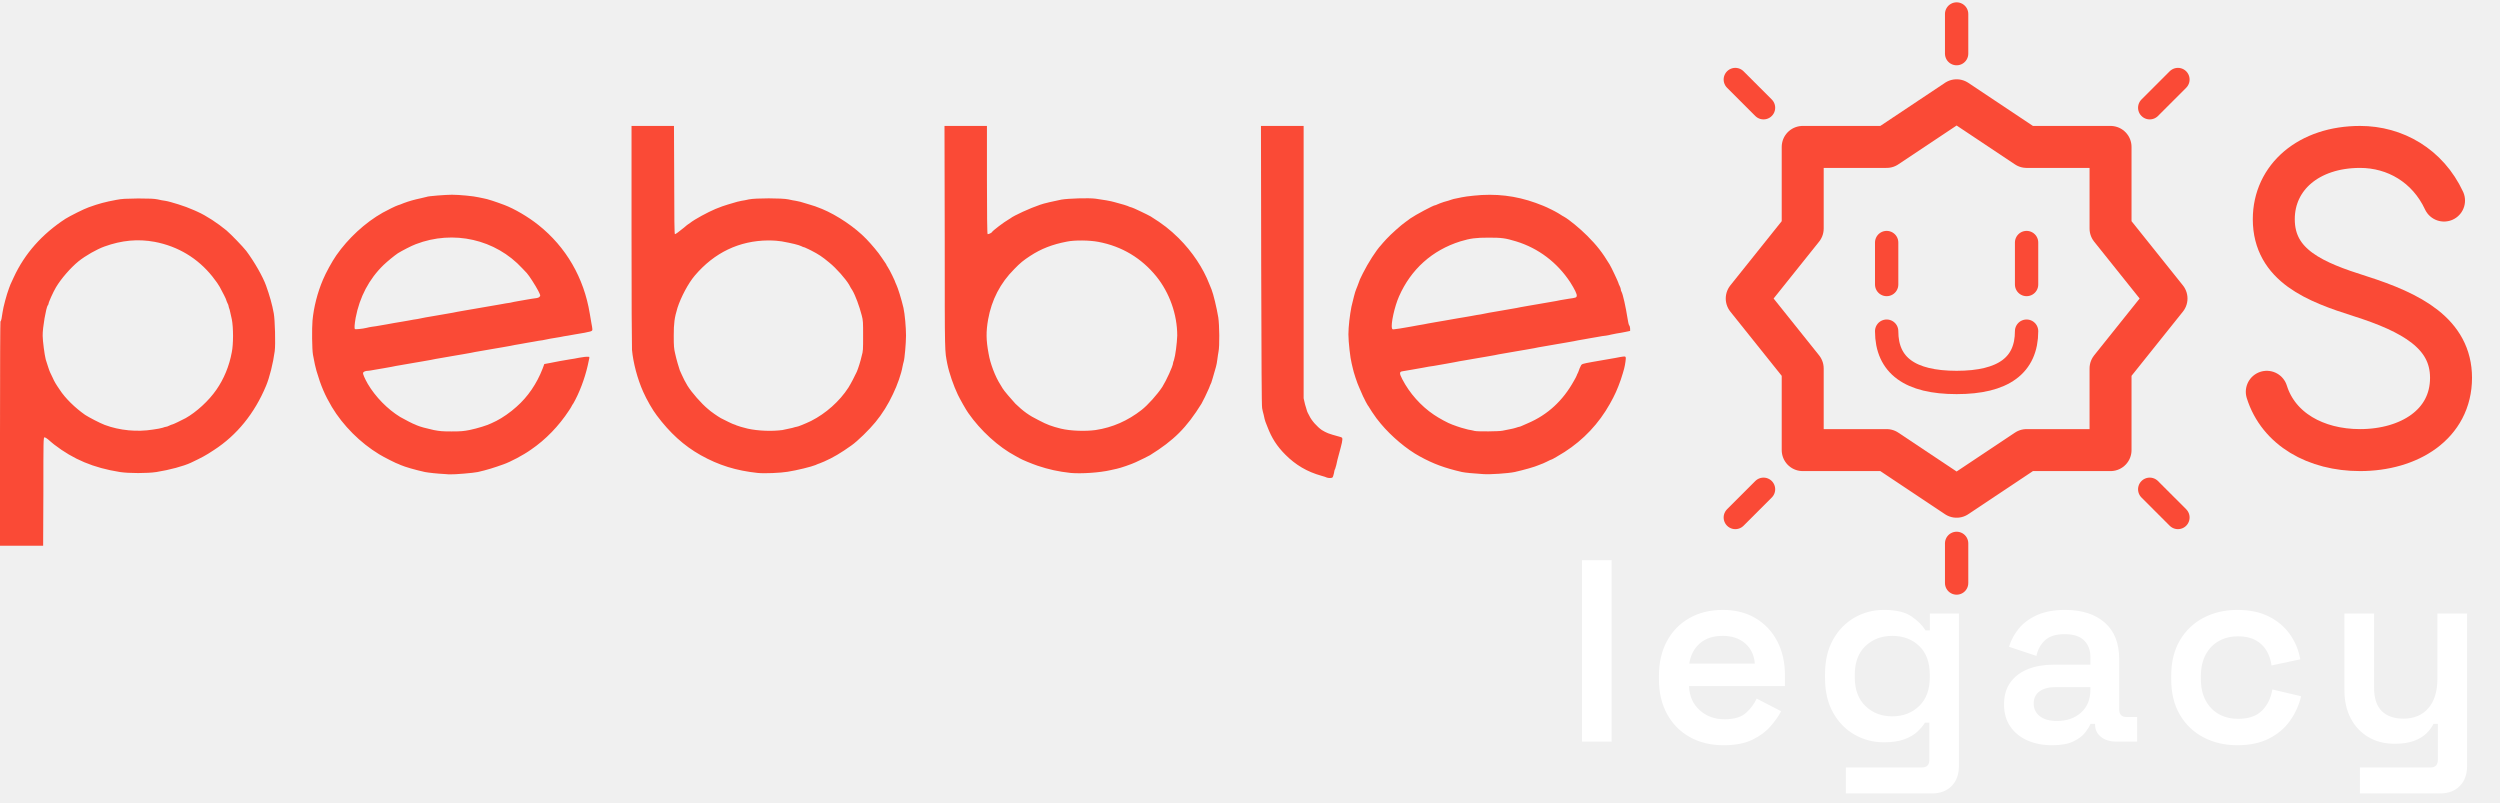
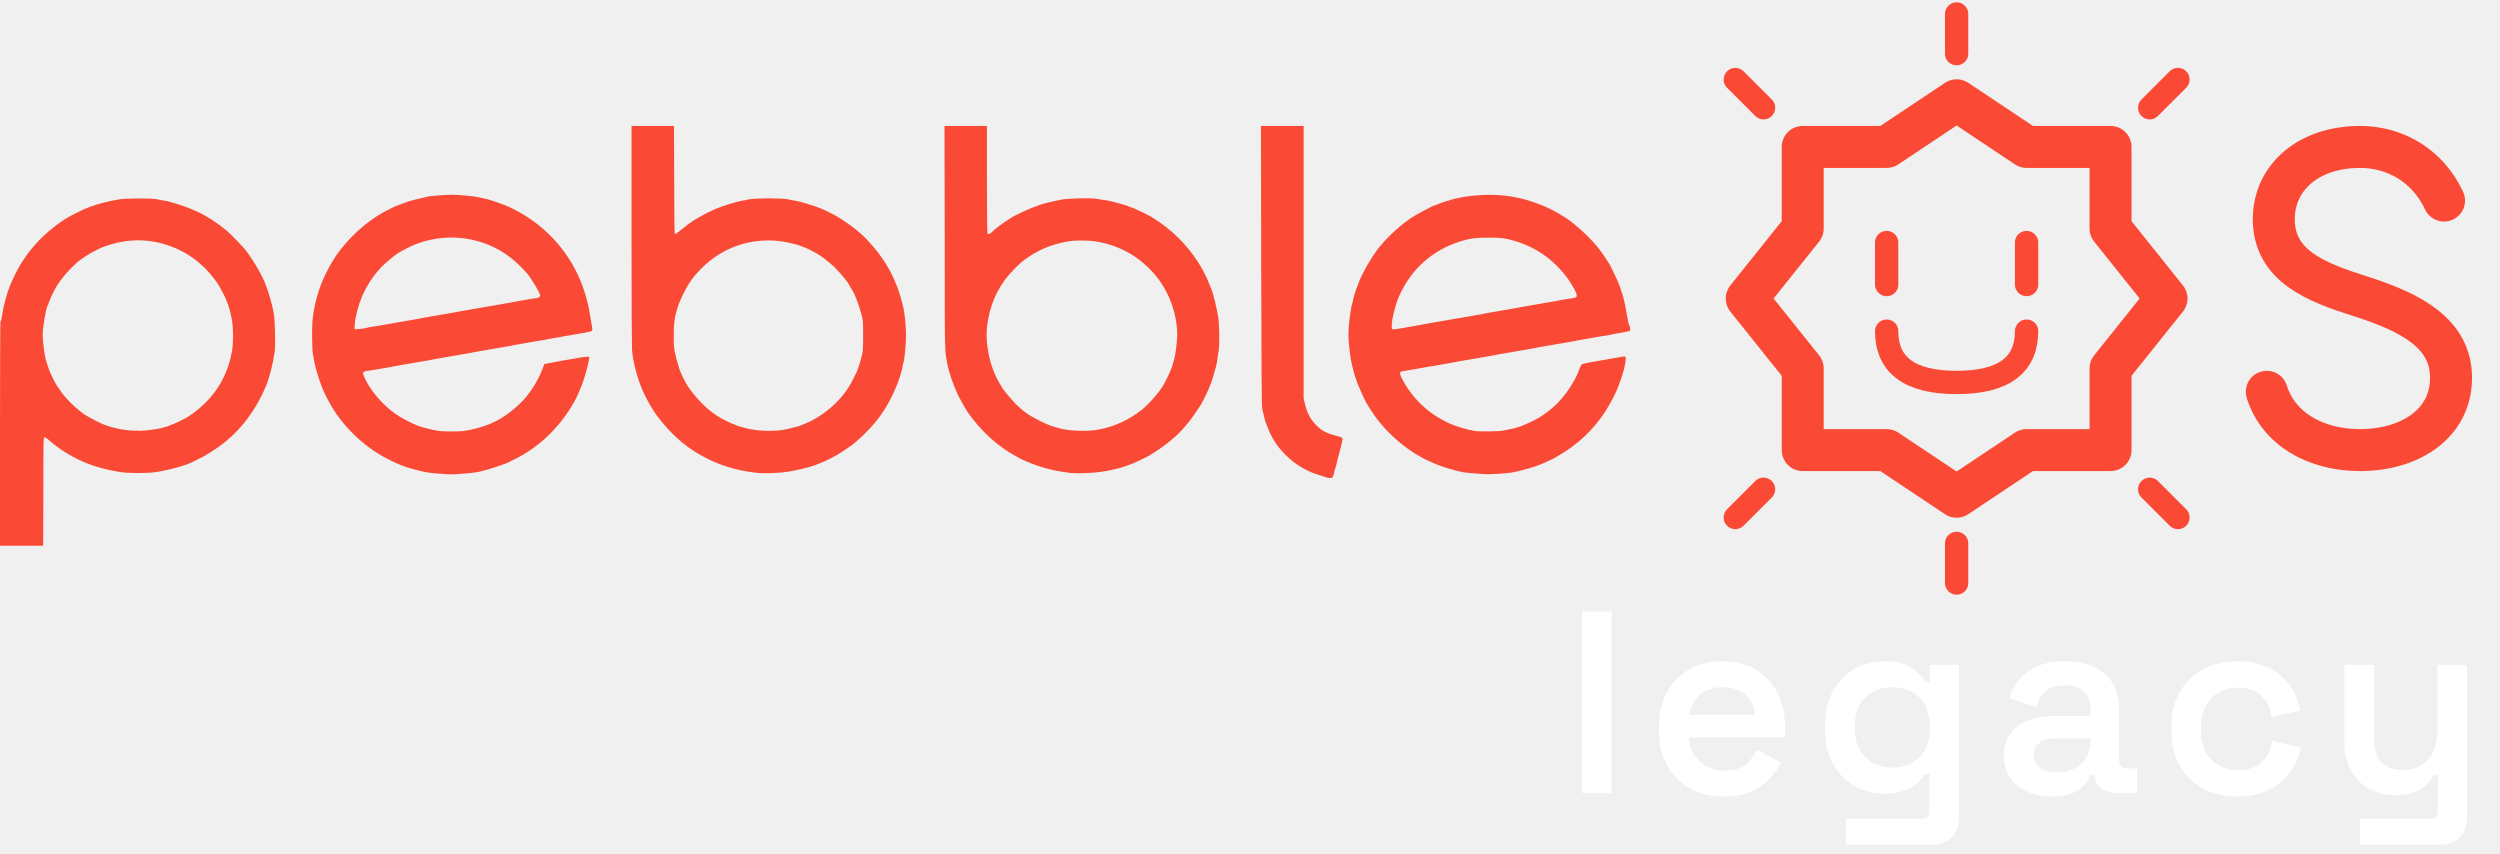
- <svg xmlns="http://www.w3.org/2000/svg" viewBox="0 -54 1072 344" role="img" aria-label="PebbleOS legacy">
+ <svg xmlns="http://www.w3.org/2000/svg" viewBox="0 -54 1072 366" role="img" aria-label="PebbleOS legacy">
  <path fill="#fa4a36" d="M0.0 131.9C0.0 102.4 0.1 83.8 0.2 83.8C0.5 83.8 0.8 82.2 1.1 79.9C1.4 77.7 2.8 72.4 3.9 69.5C4.3 68.3 4.5 67.9 5.9 64.9C10.6 54.7 18.1 46.3 28.1 39.8C30.0 38.6 36.2 35.5 38.0 34.9C42.4 33.3 45.1 32.6 49.9 31.7C52.5 31.2 53.8 31.2 59.2 31.1C64.2 31.1 66.1 31.2 67.6 31.5C68.7 31.8 70.1 32.0 70.8 32.1C72.9 32.4 79.9 34.6 82.4 35.8C83.0 36.0 84.0 36.5 84.7 36.8C88.5 38.5 93.2 41.6 97.1 44.8C99.2 46.6 104.1 51.7 105.6 53.6C109.1 58.3 112.7 64.6 114.1 68.5C115.6 72.7 116.7 76.5 117.4 80.4C117.9 83.1 118.2 93.6 117.8 96.6C117.1 101.8 115.6 107.8 114.1 111.4C109.2 123.2 101.6 132.6 91.7 139.0C88.1 141.4 86.5 142.2 81.9 144.4C78.7 145.9 72.7 147.5 67.1 148.4C63.3 149.0 55.2 149.0 51.4 148.4C40.1 146.6 31.5 143.0 23.2 136.6C22.4 135.9 21.2 135.0 20.6 134.4C20.0 133.9 19.3 133.5 19.1 133.5C18.6 133.6 18.6 134.7 18.6 156.8L18.5 180.0L9.2 180.0L0.0 180.0L0.0 131.9ZM569.0 150.8C568.7 150.6 567.6 150.3 566.6 150.0C560.5 148.3 555.6 145.4 551.2 141.0C547.5 137.3 545.3 133.8 543.5 129.1C543.2 128.3 542.8 127.2 542.6 126.8C542.4 126.3 542.1 125.0 541.9 124.0C541.6 123.0 541.3 121.6 541.2 121.0C541.0 120.2 540.9 101.4 540.8 59.9L540.7 -0.0L549.9 -0.0L559.0 0.0L559.0 58.4L559.0 116.8L559.6 119.4C560.0 120.8 560.4 122.2 560.5 122.4C560.6 122.7 561.0 123.5 561.4 124.2C562.4 126.4 564.9 129.1 566.8 130.4C569.0 131.7 569.4 131.9 574.5 133.3C575.6 133.6 575.6 133.7 575.6 134.5C575.6 135.0 575.3 136.5 574.9 137.9C573.5 143.1 573.2 144.2 573.0 145.4C572.8 146.1 572.6 146.8 572.5 147.1C572.3 147.3 572.1 148.1 572.0 148.9C571.8 149.7 571.6 150.5 571.4 150.7C571.2 151.0 570.0 151.1 569.0 150.8ZM191.1 149.3C187.3 149.1 183.8 148.7 182.2 148.4C178.1 147.5 173.6 146.2 171.8 145.4C171.4 145.2 171.0 145.0 170.9 145.0C170.5 145.0 164.5 142.0 162.6 140.8C154.5 135.9 147.1 128.5 142.3 120.5C139.3 115.4 137.6 111.5 135.7 105.0C135.3 103.7 134.8 101.4 134.2 98.1C133.8 95.9 133.7 86.8 134.0 83.5C134.5 77.9 136.1 71.5 138.5 65.9C139.7 63.0 142.4 58.1 144.2 55.5C149.3 48.2 156.5 41.5 164.1 37.2C166.3 36.0 169.7 34.3 170.7 34.0C171.1 33.9 172.2 33.5 173.1 33.1C175.5 32.2 177.7 31.6 180.5 31.0C181.7 30.7 182.9 30.4 183.0 30.4C183.4 30.1 191.2 29.5 193.8 29.5C196.9 29.5 203.2 30.1 205.2 30.6C206.0 30.8 207.1 31.0 207.6 31.1C208.9 31.3 212.6 32.5 216.3 33.9C220.5 35.5 226.4 38.9 230.9 42.5C242.7 51.9 250.4 65.1 252.9 80.5C253.1 81.7 253.4 83.5 253.6 84.6C253.8 85.6 254.0 86.8 254.0 87.1C254.0 88.1 254.3 88.1 245.9 89.5C244.4 89.8 242.5 90.1 241.8 90.2C241.0 90.4 239.2 90.7 237.9 90.9C236.5 91.1 235.0 91.4 234.6 91.5C234.2 91.6 233.3 91.8 232.6 91.9C231.9 92.0 230.2 92.2 228.9 92.5C227.5 92.7 225.0 93.2 223.2 93.5C221.5 93.8 219.6 94.1 218.9 94.3C218.2 94.4 216.7 94.7 215.5 94.9C214.3 95.1 212.5 95.4 211.4 95.6C210.3 95.8 208.0 96.2 206.2 96.5C204.5 96.8 202.6 97.1 201.9 97.3C201.2 97.4 199.7 97.7 198.5 97.9C197.3 98.1 195.5 98.4 194.4 98.6C193.3 98.8 191.0 99.2 189.2 99.5C187.5 99.8 185.6 100.1 184.9 100.3C184.2 100.4 182.7 100.7 181.5 100.9C180.3 101.1 178.5 101.4 177.4 101.6C176.3 101.8 174.0 102.2 172.2 102.5C170.5 102.8 168.6 103.1 167.9 103.3C167.2 103.4 165.7 103.7 164.5 103.9C163.3 104.1 161.5 104.4 160.4 104.6C159.4 104.8 158.2 105.0 157.8 105.0C156.7 105.0 155.8 105.4 155.7 105.9C155.5 106.3 156.5 108.5 157.7 110.6C161.0 116.2 166.2 121.5 171.6 124.8C173.3 125.8 177.6 128.0 177.9 128.0C178.0 128.0 178.4 128.2 178.8 128.4C180.2 129.0 182.8 129.7 186.0 130.4C188.6 130.9 189.7 131.0 193.6 131.0C197.5 131.0 198.7 130.9 201.3 130.4C204.7 129.7 209.2 128.3 210.7 127.5C210.9 127.4 211.9 126.9 212.8 126.5C215.4 125.2 219.0 122.7 221.5 120.4C226.3 116.2 230.2 110.5 232.7 104.0L233.4 102.1L236.1 101.6C239.0 101.0 240.7 100.7 244.3 100.1C245.4 100.0 247.2 99.6 248.3 99.4C249.9 99.1 251.5 98.9 252.5 99.0C252.9 99.0 252.8 99.2 252.0 102.8C250.7 108.5 248.4 114.5 245.9 118.9C245.5 119.4 245.2 120.0 245.1 120.2C245.0 120.5 244.5 121.2 244.0 122.0C239.6 128.7 234.0 134.5 227.7 138.8C224.5 141.1 218.8 144.1 215.9 145.1C212.0 146.5 208.9 147.5 204.9 148.4C203.2 148.8 194.7 149.5 193.1 149.4C192.7 149.4 191.8 149.4 191.1 149.3ZM636.1 149.3C631.3 149.0 628.4 148.7 626.9 148.4C619.5 146.7 614.6 144.9 608.8 141.7C603.2 138.7 596.5 133.0 592.1 127.7C590.3 125.5 590.2 125.4 588.3 122.6C587.7 121.7 587.0 120.6 586.8 120.2C586.5 119.9 586.0 118.9 585.5 118.0C585.1 117.1 584.6 116.2 584.5 116.0C584.3 115.6 583.9 114.7 582.8 112.1C582.0 110.5 580.3 105.2 580.1 104.0C580.0 103.5 579.8 102.6 579.6 101.9C579.0 99.7 578.2 92.6 578.2 89.4C578.2 86.0 578.8 81.1 579.5 77.5C580.1 74.9 581.1 70.9 581.5 70.1C581.6 69.8 581.9 69.1 582.1 68.6C583.0 66.0 583.3 65.3 584.4 63.2C586.6 58.8 590.1 53.3 592.2 51.1C592.4 50.8 593.4 49.7 594.4 48.6C596.1 46.7 601.0 42.3 602.8 41.1C603.2 40.8 604.1 40.2 604.7 39.7C607.0 38.1 614.7 34.0 615.4 34.0C615.5 34.0 615.9 33.9 616.2 33.7C616.6 33.5 617.9 33.0 619.1 32.6C620.4 32.3 621.8 31.8 622.4 31.6C622.9 31.4 623.8 31.2 624.4 31.1C624.9 31.0 626.0 30.8 626.8 30.6C627.6 30.4 629.9 30.1 631.9 29.9C641.3 28.9 649.9 29.9 658.5 33.0C660.3 33.6 663.4 34.9 664.5 35.5C664.8 35.6 665.7 36.1 666.7 36.6C667.6 37.1 668.7 37.7 669.1 38.0C669.5 38.3 670.2 38.7 670.6 38.9C672.8 40.1 677.5 44.0 680.6 47.1C684.6 51.1 687.0 54.1 690.2 59.4C690.9 60.5 694.0 67.1 694.0 67.4C694.0 67.5 694.2 68.1 694.5 68.6C694.8 69.2 695.0 69.8 695.0 70.1C695.0 70.3 695.1 70.8 695.3 71.1C695.9 72.1 697.1 77.5 697.9 82.6C698.1 84.0 698.4 85.3 698.6 85.5C698.8 85.7 699.0 86.4 699.0 86.9L699.0 87.9L697.1 88.3C696.0 88.5 694.2 88.9 693.2 89.0C692.1 89.2 691.0 89.4 690.7 89.5C690.4 89.6 689.5 89.8 688.8 89.9C688.0 90.0 686.2 90.2 684.9 90.5C683.5 90.7 681.0 91.2 679.2 91.5C677.5 91.8 675.6 92.1 674.9 92.3C674.2 92.4 672.7 92.7 671.5 92.9C670.3 93.1 668.5 93.4 667.4 93.6C666.3 93.8 664.0 94.2 662.2 94.5C660.5 94.8 658.6 95.1 657.9 95.3C657.2 95.4 655.7 95.7 654.5 95.9C653.3 96.1 651.5 96.4 650.4 96.6C649.3 96.8 647.0 97.2 645.2 97.5C643.5 97.8 641.6 98.1 640.9 98.3C640.2 98.4 638.7 98.7 637.5 98.9C636.3 99.1 634.5 99.4 633.4 99.6C632.3 99.8 630.0 100.2 628.2 100.5C626.5 100.8 624.5 101.1 623.8 101.3C622.4 101.6 618.7 102.2 614.8 102.9C613.6 103.0 611.7 103.4 610.6 103.6C609.5 103.8 607.2 104.2 605.5 104.5C603.8 104.8 601.9 105.1 601.4 105.2C600.0 105.4 600.0 106.1 601.3 108.6C604.4 114.6 609.3 120.1 614.8 123.8C617.0 125.3 621.0 127.5 622.8 128.1C625.7 129.2 627.8 129.8 629.5 130.2C630.5 130.4 631.8 130.6 632.4 130.8C633.7 131.1 642.8 131.0 644.2 130.7C644.9 130.6 646.2 130.3 647.2 130.1C648.3 129.9 649.6 129.6 650.1 129.4C650.7 129.2 651.3 129.0 651.5 129.0C651.6 129.0 652.2 128.8 652.6 128.6C653.0 128.4 654.2 127.9 655.1 127.5C663.6 123.9 670.2 117.8 674.9 109.3C675.5 108.3 676.0 107.3 676.1 107.0C676.2 106.6 676.4 106.3 676.5 106.1C676.6 106.0 676.8 105.4 677.0 104.9C677.2 104.3 677.5 103.5 677.8 103.0C678.2 102.0 678.5 102.0 682.8 101.2C685.1 100.8 689.7 100.0 692.6 99.5C694.1 99.2 695.7 98.9 696.0 98.9C697.2 98.7 697.3 99.0 697.0 101.1C696.7 103.2 696.5 104.2 695.0 108.8C693.6 112.8 692.4 115.5 690.3 119.2C685.6 127.6 679.0 134.6 670.9 139.8C669.0 141.0 665.6 143.0 665.4 143.0C665.3 143.0 664.3 143.4 663.2 144.0C662.0 144.6 661.0 145.0 660.9 145.0C660.8 145.0 660.3 145.2 659.9 145.4C658.1 146.2 653.5 147.5 649.5 148.4C646.6 149.0 639.0 149.5 636.1 149.3ZM324.9 148.8C315.6 147.8 308.2 145.5 300.5 141.2C293.2 137.1 287.2 131.6 281.6 124.1C279.9 121.9 277.3 117.4 275.8 114.0C273.3 108.4 271.5 101.5 271.0 96.0C270.9 94.3 270.8 73.7 270.8 46.6L270.8 0.0L279.9 0.0L289.0 0.0L289.1 23.2C289.1 39.6 289.2 46.4 289.4 46.4C289.6 46.5 291.1 45.4 293.3 43.6C293.5 43.4 294.1 42.9 294.6 42.5C295.2 42.1 295.7 41.7 295.9 41.6C297.9 40.0 303.5 37.0 306.8 35.6C309.6 34.5 310.1 34.3 312.1 33.7C316.0 32.5 316.9 32.3 318.0 32.1C318.6 32.0 320.0 31.8 321.1 31.5C324.0 30.9 335.3 30.9 338.1 31.5C339.2 31.8 340.6 32.0 341.2 32.1C342.4 32.3 343.3 32.5 347.1 33.7C349.2 34.3 349.7 34.5 352.5 35.6C359.0 38.3 366.7 43.5 371.5 48.5C373.8 50.9 376.6 54.2 378.1 56.5C379.1 57.9 379.9 59.2 380.0 59.3C380.0 59.5 380.3 60.0 380.6 60.4C381.4 61.5 384.0 66.9 384.0 67.3C384.0 67.4 384.2 67.8 384.4 68.2C385.0 69.4 386.6 74.5 387.4 78.0C388.0 80.7 388.5 86.4 388.5 89.9C388.5 93.1 387.9 99.9 387.5 101.1C387.4 101.5 387.1 102.5 387.0 103.2C386.5 106.2 384.8 111.1 382.9 115.0C380.9 119.3 378.3 123.5 375.4 127.0C372.8 130.2 367.7 135.2 365.1 137.0C360.8 140.1 357.1 142.3 353.4 143.9C352.0 144.5 350.7 145.0 350.6 145.0C350.5 145.0 350.1 145.2 349.7 145.4C348.1 146.1 341.6 147.7 337.7 148.3C334.7 148.8 327.8 149.1 324.9 148.8ZM459.1 148.8C453.7 148.2 449.7 147.3 444.9 145.7C442.3 144.8 438.4 143.2 437.2 142.5C437.0 142.4 436.2 141.9 435.4 141.5C428.2 137.7 420.4 130.6 415.2 123.1C414.3 121.9 411.5 116.9 410.7 115.2C408.9 111.4 407.0 106.0 406.2 102.0C405.1 96.0 405.1 99.9 405.1 48.2L405.0 0.0L414.1 0.0L423.2 0.0L423.2 23.1C423.2 37.8 423.3 46.3 423.5 46.4C423.8 46.5 425.1 45.9 425.3 45.6C425.5 45.0 430.7 41.1 432.5 40.1C432.7 40.0 433.1 39.7 433.3 39.6C434.6 38.5 441.8 35.2 446.0 33.8C447.2 33.3 452.5 32.1 455.1 31.6C457.9 31.1 466.8 30.8 469.8 31.2C472.8 31.6 476.4 32.2 478.0 32.7C480.8 33.4 483.7 34.3 484.4 34.7C484.8 34.8 485.3 35.0 485.4 35.0C485.7 35.0 492.2 38.1 493.4 38.8C498.7 42.1 501.6 44.4 505.4 48.1C511.3 54.0 515.9 60.9 518.6 67.9C519.0 68.8 519.4 69.8 519.5 70.1C520.3 72.1 521.7 77.9 522.4 82.1C522.9 85.4 523.0 94.5 522.5 96.8C522.4 97.5 522.1 99.0 522.0 100.1C521.9 101.2 521.6 102.6 521.4 103.3C520.2 107.6 519.6 109.5 519.4 110.1C519.2 110.5 518.7 111.6 518.4 112.5C517.7 114.2 515.7 118.3 515.2 119.1C508.8 129.4 503.4 134.8 493.1 141.2C492.6 141.5 488.8 143.4 487.0 144.2C485.1 145.1 480.4 146.7 478.9 147.0C478.3 147.1 477.1 147.4 476.2 147.6C471.5 148.7 463.6 149.2 459.1 148.8ZM65.6 130.2C67.3 130.0 69.2 129.6 69.8 129.4C70.3 129.2 71.0 129.0 71.2 129.0C71.4 129.0 72.1 128.8 72.6 128.5C73.2 128.2 73.8 128.0 73.9 128.0C74.2 128.0 77.9 126.2 79.6 125.3C84.2 122.7 89.5 117.9 92.8 113.1C96.0 108.5 98.3 103.0 99.4 97.0C100.1 93.6 100.1 86.4 99.4 82.9C99.1 81.5 98.7 79.7 98.5 78.9C98.2 78.1 98.0 77.4 98.0 77.2C98.0 77.0 97.8 76.4 97.5 75.9C97.2 75.3 97.0 74.7 97.0 74.6C97.0 74.3 95.3 71.0 94.2 69.0C93.5 67.8 92.9 66.9 91.1 64.6C84.8 56.7 76.3 51.6 66.3 49.7C59.2 48.4 52.3 49.0 44.8 51.7C41.5 52.9 36.7 55.6 33.6 58.1C30.2 60.9 26.2 65.5 24.0 69.2C22.7 71.4 20.8 75.7 20.8 76.3C20.8 76.5 20.6 76.8 20.5 76.9C19.8 77.7 18.2 86.6 18.3 90.0C18.3 92.1 19.1 98.2 19.6 100.1C20.2 102.0 21.2 105.2 21.5 105.7C21.6 105.9 22.1 107.0 22.6 108.0C23.3 109.6 24.0 110.8 25.6 113.1C27.9 116.7 32.2 120.9 36.5 123.9C38.2 125.0 42.8 127.4 44.9 128.2C51.3 130.6 58.8 131.3 65.6 130.2ZM335.5 130.4C336.9 130.1 338.8 129.7 339.7 129.5C340.6 129.2 341.5 129.0 341.6 129.0C342.1 129.0 345.3 127.7 347.8 126.5C354.1 123.3 360.0 118.1 363.8 112.2C364.7 110.8 366.8 106.8 367.4 105.4C368.0 104.0 369.0 100.9 369.5 98.6C370.1 96.6 370.1 95.9 370.1 90.0C370.1 84.1 370.1 83.4 369.5 81.2C368.5 77.3 366.8 72.7 365.5 70.5C365.3 70.2 365.0 69.7 364.8 69.4C364.6 69.1 364.3 68.5 364.1 68.1C362.7 65.7 358.6 61.0 355.6 58.6C352.5 56.0 350.9 55.0 348.0 53.5C347.1 53.1 346.1 52.5 345.7 52.4C345.3 52.2 344.9 52.0 344.7 52.0C344.5 52.0 344.1 51.8 343.7 51.6C342.5 51.0 339.6 50.3 335.2 49.5C334.1 49.3 331.8 49.1 329.4 49.1C317.0 49.2 306.3 54.3 297.9 64.2C295.1 67.5 292.0 73.4 290.5 78.0C289.2 82.3 288.9 84.6 288.9 90.0C288.9 94.4 289.0 95.5 289.5 97.6C290.0 100.0 291.2 104.0 291.5 104.8C291.6 105.0 292.0 105.9 292.4 106.8C293.0 108.2 293.9 109.9 294.8 111.4C296.6 114.3 300.7 119.0 303.6 121.4C304.8 122.5 307.7 124.5 309.1 125.3C310.6 126.1 314.5 128.0 314.8 128.0C315.0 128.0 315.4 128.2 315.8 128.4C316.5 128.7 318.5 129.3 320.6 129.8C325.1 130.8 331.1 131.0 335.5 130.4ZM469.8 130.4C477.1 129.3 483.6 126.4 489.5 121.8C492.2 119.7 496.3 115.1 498.4 111.9C500.1 109.2 503.0 102.9 503.0 101.7C503.0 101.5 503.2 100.9 503.4 100.4C504.0 98.6 504.7 93.1 504.8 89.9C504.8 80.8 501.5 71.6 495.9 64.6C489.5 56.7 481.1 51.6 470.9 49.7C467.2 49.0 460.9 48.9 457.5 49.6C451.2 50.8 446.4 52.7 441.8 55.7C438.9 57.6 437.5 58.7 434.9 61.4C428.9 67.4 425.2 74.6 423.7 83.0C422.8 88.2 422.8 91.7 423.9 97.6C424.6 101.9 426.8 107.6 429.0 111.0C429.4 111.6 429.8 112.3 429.9 112.5C430.3 113.3 433.8 117.4 435.4 119.1C438.7 122.3 441.3 124.2 445.4 126.2C449.0 128.1 450.9 128.8 454.9 129.8C459.0 130.8 465.5 131.0 469.8 130.4ZM157.1 86.6C157.8 86.4 158.9 86.2 159.6 86.1C160.3 86.0 162.0 85.8 163.4 85.5C164.8 85.3 167.3 84.8 169.0 84.5C170.7 84.2 173.4 83.8 174.9 83.5C176.4 83.2 178.2 82.9 179.0 82.8C179.8 82.6 181.3 82.3 182.5 82.1C183.7 81.9 185.5 81.6 186.6 81.4C187.7 81.2 190.0 80.8 191.8 80.5C193.5 80.2 195.4 79.9 196.1 79.7C196.8 79.6 198.3 79.3 199.5 79.1C200.7 78.9 202.5 78.6 203.6 78.4C204.7 78.2 207.0 77.8 208.8 77.5C210.5 77.2 213.1 76.8 214.6 76.5C216.1 76.2 218.0 75.9 218.8 75.8C219.5 75.6 221.1 75.3 222.3 75.1C223.4 74.9 225.2 74.6 226.3 74.4C227.3 74.2 228.8 74.0 229.5 73.9C230.5 73.8 231.1 73.6 231.4 73.2C231.8 72.8 231.8 72.7 230.8 70.7C229.6 68.4 226.9 64.2 225.9 63.1C225.5 62.7 224.7 61.8 224.0 61.1C212.5 48.6 194.4 44.5 178.3 50.7C176.4 51.4 172.4 53.5 170.6 54.6C169.0 55.7 166.3 57.9 164.5 59.6C158.2 65.7 154.2 73.4 152.5 82.3C152.0 85.2 151.9 86.8 152.2 87.1C152.4 87.3 155.5 87.0 157.1 86.6ZM602.4 86.5C603.8 86.3 606.3 85.8 608.0 85.5C609.7 85.2 611.7 84.9 612.4 84.7C613.1 84.6 614.6 84.3 615.8 84.1C616.9 83.9 618.8 83.6 619.9 83.4C621.0 83.2 623.3 82.8 625.0 82.5C626.7 82.2 629.4 81.8 630.9 81.5C632.4 81.2 634.2 80.9 635.0 80.8C635.8 80.6 637.3 80.3 638.5 80.1C639.7 79.9 641.5 79.6 642.6 79.4C643.7 79.2 646.0 78.8 647.8 78.5C649.5 78.2 651.4 77.9 652.1 77.7C652.8 77.6 654.3 77.3 655.5 77.1C656.7 76.9 658.5 76.6 659.6 76.4C660.7 76.2 663.0 75.8 664.8 75.5C666.5 75.2 668.4 74.9 669.1 74.7C669.8 74.6 671.4 74.3 672.7 74.1C675.7 73.7 676.0 73.6 676.1 72.9C676.3 72.2 675.2 70.0 673.3 67.0C667.7 58.5 659.6 52.4 650.1 49.5C645.5 48.1 643.9 47.9 638.4 47.9C632.8 47.9 630.5 48.2 626.2 49.5C614.1 53.3 605.0 61.5 599.9 73.1C598.0 77.4 596.3 85.0 596.9 86.8C597.0 87.3 597.2 87.3 598.5 87.1C599.2 87.0 601.0 86.8 602.4 86.5Z" />
  <g fill="none" stroke="#fa4a36" stroke-linecap="round" stroke-linejoin="round">
    <g stroke-width="18">
      <path d="M773.0 9.0H809.0L839.0 -11.0L869.0 9.0H905.0V44.0L929.0 74.0L905.0 104.0V139.0H869.0L839.0 159.0L809.0 139.0H773.0V104.0L749.0 74.0L773.0 44.0Z" />
      <path d="M1048 32C1041 17 1027 9 1012 9C990 9 975 22 975 40C975 60 993 67 1012 73C1034 80 1051 89 1051 108C1051 128 1033 139 1012 139C993 139 977 130 972 114" />
    </g>
    <path stroke-width="10" d="M839.0 -31.0v-17M839.0 179.0v17M756.2 -7.8l-12.1 -12.1M756.2 155.8l-12.1 12.1M921.8 -7.8l12.1 -12.1M921.8 155.8l12.1 12.1M809.0 50V68M869.0 50V68M809.0 88Q809.0 110 839.0 110Q869.0 110 869.0 88" />
  </g>
-   <path fill="#ffffff" d="M678.35 264.0V186.222H691.067V264.0ZM739.089 265.556Q730.847 265.556 724.589 262.056Q718.331 258.556 714.84 252.176Q711.35 245.797 711.35 237.208V235.875Q711.35 227.267 714.794 220.897Q718.239 214.528 724.432 211.028Q730.625 207.528 738.769 207.528Q746.783 207.528 752.754 211.061Q758.725 214.594 762.058 220.906Q765.392 227.217 765.392 235.622V240.186H724.25Q724.492 246.631 728.813 250.526Q733.133 254.422 739.456 254.422Q745.636 254.422 748.657 251.711Q751.678 249 753.258 245.558L763.75 250.975Q762.175 254.0 759.231 257.408Q756.286 260.817 751.436 263.186Q746.586 265.556 739.089 265.556ZM724.361 230.558H752.472Q752.028 225.081 748.318 221.871Q744.608 218.661 738.678 218.661Q732.583 218.661 728.9 221.871Q725.217 225.081 724.361 230.558ZM782.572 236.764V235.064Q782.572 226.417 786.026 220.26Q789.481 214.103 795.232 210.815Q800.983 207.528 807.839 207.528Q815.628 207.528 819.701 210.34Q823.775 213.153 825.65 216.314H827.533V209.083H839.989V274.478Q839.989 279.853 836.869 283.037Q833.75 286.222 828.408 286.222H791.519V275.089H824.142Q827.311 275.089 827.311 271.755V255.867H825.428Q824.258 257.8 822.151 259.76Q820.044 261.719 816.575 263.01Q813.106 264.3 807.839 264.3Q800.983 264.3 795.222 261.012Q789.461 257.725 786.017 251.558Q782.572 245.392 782.572 236.764ZM811.411 253.167Q818.342 253.167 822.918 248.764Q827.494 244.361 827.494 236.45V235.378Q827.494 227.356 822.964 223.008Q818.433 218.661 811.411 218.661Q804.5 218.661 799.914 223.008Q795.328 227.356 795.328 235.378V236.45Q795.328 244.361 799.914 248.764Q804.5 253.167 811.411 253.167ZM879.919 265.556Q874.069 265.556 869.412 263.519Q864.756 261.483 862.043 257.568Q859.331 253.653 859.331 248.044Q859.331 242.417 862.043 238.632Q864.756 234.847 869.54 232.932Q874.325 231.017 880.431 231.017H896.358V227.692Q896.358 223.336 893.681 220.632Q891.003 217.928 885.339 217.928Q879.786 217.928 876.949 220.511Q874.111 223.094 873.217 227.242L861.456 223.336Q862.789 219.017 865.724 215.458Q868.658 211.9 873.574 209.714Q878.489 207.528 885.522 207.528Q896.294 207.528 902.501 212.953Q908.708 218.378 908.708 228.575V250.122Q908.708 253.455 911.819 253.455H916.4V264.0H907.456Q903.461 264.0 900.911 261.99Q898.361 259.981 898.361 256.608V256.381H896.425Q895.806 257.908 894.124 260.104Q892.442 262.3 889.05 263.928Q885.658 265.556 879.919 265.556ZM882.014 255.155Q888.369 255.155 892.364 251.547Q896.358 247.939 896.358 241.794V240.644H881.275Q877.056 240.644 874.551 242.457Q872.047 244.269 872.047 247.658Q872.047 251.047 874.663 253.101Q877.278 255.155 882.014 255.155ZM959.358 265.556Q951.378 265.556 944.936 262.213Q938.494 258.869 934.756 252.536Q931.017 246.203 931.017 237.281V235.803Q931.017 226.861 934.756 220.537Q938.494 214.214 944.936 210.871Q951.378 207.528 959.358 207.528Q967.228 207.528 972.846 210.335Q978.464 213.142 981.886 217.956Q985.308 222.769 986.361 228.725L974.03 231.342Q973.567 227.833 971.894 225.001Q970.222 222.169 967.185 220.507Q964.147 218.845 959.633 218.845Q955.119 218.845 951.507 220.833Q947.894 222.822 945.814 226.667Q943.733 230.511 943.733 236.006V237.078Q943.733 242.572 945.814 246.417Q947.894 250.261 951.507 252.25Q955.119 254.239 959.633 254.239Q966.414 254.239 969.935 250.728Q973.455 247.217 974.383 241.65L986.714 244.542Q985.347 250.314 981.906 255.128Q978.464 259.942 972.846 262.749Q967.228 265.556 959.358 265.556ZM1011.931 286.222V275.089H1042.203Q1045.353 275.089 1045.353 271.755V256.408H1043.469Q1042.503 258.433 1040.526 260.41Q1038.55 262.386 1035.221 263.657Q1031.892 264.928 1026.756 264.928Q1020.428 264.928 1015.575 262.071Q1010.722 259.214 1008.007 254.05Q1005.292 248.886 1005.292 241.992V209.083H1018.008V240.997Q1018.008 247.667 1021.307 250.914Q1024.606 254.161 1030.583 254.161Q1037.358 254.161 1041.264 249.679Q1045.169 245.197 1045.169 236.928V209.083H1057.886V274.478Q1057.886 279.853 1054.757 283.037Q1051.628 286.222 1046.286 286.222Z" />
+   <path fill="#ffffff" d="M678.35 286.0V208.222H691.067V286.0ZM739.089 287.556Q730.847 287.556 724.589 284.056Q718.331 280.556 714.84 274.176Q711.35 267.797 711.35 259.208V257.875Q711.35 249.267 714.794 242.897Q718.239 236.528 724.432 233.028Q730.625 229.528 738.769 229.528Q746.783 229.528 752.754 233.061Q758.725 236.594 762.058 242.906Q765.392 249.217 765.392 257.622V262.186H724.25Q724.492 268.631 728.813 272.526Q733.133 276.422 739.456 276.422Q745.636 276.422 748.657 273.711Q751.678 271 753.258 267.558L763.75 272.975Q762.175 276.0 759.231 279.408Q756.286 282.817 751.436 285.186Q746.586 287.556 739.089 287.556ZM724.361 252.558H752.472Q752.028 247.081 748.318 243.871Q744.608 240.661 738.678 240.661Q732.583 240.661 728.9 243.871Q725.217 247.081 724.361 252.558ZM782.572 258.764V257.064Q782.572 248.417 786.026 242.26Q789.481 236.103 795.232 232.815Q800.983 229.528 807.839 229.528Q815.628 229.528 819.701 232.34Q823.775 235.153 825.65 238.314H827.533V231.083H839.989V296.478Q839.989 301.853 836.869 305.037Q833.75 308.222 828.408 308.222H791.519V297.089H824.142Q827.311 297.089 827.311 293.755V277.867H825.428Q824.258 279.8 822.151 281.76Q820.044 283.719 816.575 285.01Q813.106 286.3 807.839 286.3Q800.983 286.3 795.222 283.012Q789.461 279.725 786.017 273.558Q782.572 267.392 782.572 258.764ZM811.411 275.167Q818.342 275.167 822.918 270.764Q827.494 266.361 827.494 258.45V257.378Q827.494 249.356 822.964 245.008Q818.433 240.661 811.411 240.661Q804.5 240.661 799.914 245.008Q795.328 249.356 795.328 257.378V258.45Q795.328 266.361 799.914 270.764Q804.5 275.167 811.411 275.167ZM879.919 287.556Q874.069 287.556 869.412 285.519Q864.756 283.483 862.043 279.568Q859.331 275.653 859.331 270.044Q859.331 264.417 862.043 260.632Q864.756 256.847 869.54 254.932Q874.325 253.017 880.431 253.017H896.358V249.692Q896.358 245.336 893.681 242.632Q891.003 239.928 885.339 239.928Q879.786 239.928 876.949 242.511Q874.111 245.094 873.217 249.242L861.456 245.336Q862.789 241.017 865.724 237.458Q868.658 233.9 873.574 231.714Q878.489 229.528 885.522 229.528Q896.294 229.528 902.501 234.953Q908.708 240.378 908.708 250.575V272.122Q908.708 275.455 911.819 275.455H916.4V286.0H907.456Q903.461 286.0 900.911 283.99Q898.361 281.981 898.361 278.608V278.381H896.425Q895.806 279.908 894.124 282.104Q892.442 284.3 889.05 285.928Q885.658 287.556 879.919 287.556ZM882.014 277.155Q888.369 277.155 892.364 273.547Q896.358 269.939 896.358 263.794V262.644H881.275Q877.056 262.644 874.551 264.457Q872.047 266.269 872.047 269.658Q872.047 273.047 874.663 275.101Q877.278 277.155 882.014 277.155ZM959.358 287.556Q951.378 287.556 944.936 284.213Q938.494 280.869 934.756 274.536Q931.017 268.203 931.017 259.281V257.803Q931.017 248.861 934.756 242.537Q938.494 236.214 944.936 232.871Q951.378 229.528 959.358 229.528Q967.228 229.528 972.846 232.335Q978.464 235.142 981.886 239.956Q985.308 244.769 986.361 250.725L974.03 253.342Q973.567 249.833 971.894 247.001Q970.222 244.169 967.185 242.507Q964.147 240.845 959.633 240.845Q955.119 240.845 951.507 242.833Q947.894 244.822 945.814 248.667Q943.733 252.511 943.733 258.006V259.078Q943.733 264.572 945.814 268.417Q947.894 272.261 951.507 274.25Q955.119 276.239 959.633 276.239Q966.414 276.239 969.935 272.728Q973.455 269.217 974.383 263.65L986.714 266.542Q985.347 272.314 981.906 277.128Q978.464 281.942 972.846 284.749Q967.228 287.556 959.358 287.556ZM1011.931 308.222V297.089H1042.203Q1045.353 297.089 1045.353 293.755V278.408H1043.469Q1042.503 280.433 1040.526 282.41Q1038.55 284.386 1035.221 285.657Q1031.892 286.928 1026.756 286.928Q1020.428 286.928 1015.575 284.071Q1010.722 281.214 1008.007 276.05Q1005.292 270.886 1005.292 263.992V231.083H1018.008V262.997Q1018.008 269.667 1021.307 272.914Q1024.606 276.161 1030.583 276.161Q1037.358 276.161 1041.264 271.679Q1045.169 267.197 1045.169 258.928V231.083H1057.886V296.478Q1057.886 301.853 1054.757 305.037Q1051.628 308.222 1046.286 308.222Z" />
</svg>
